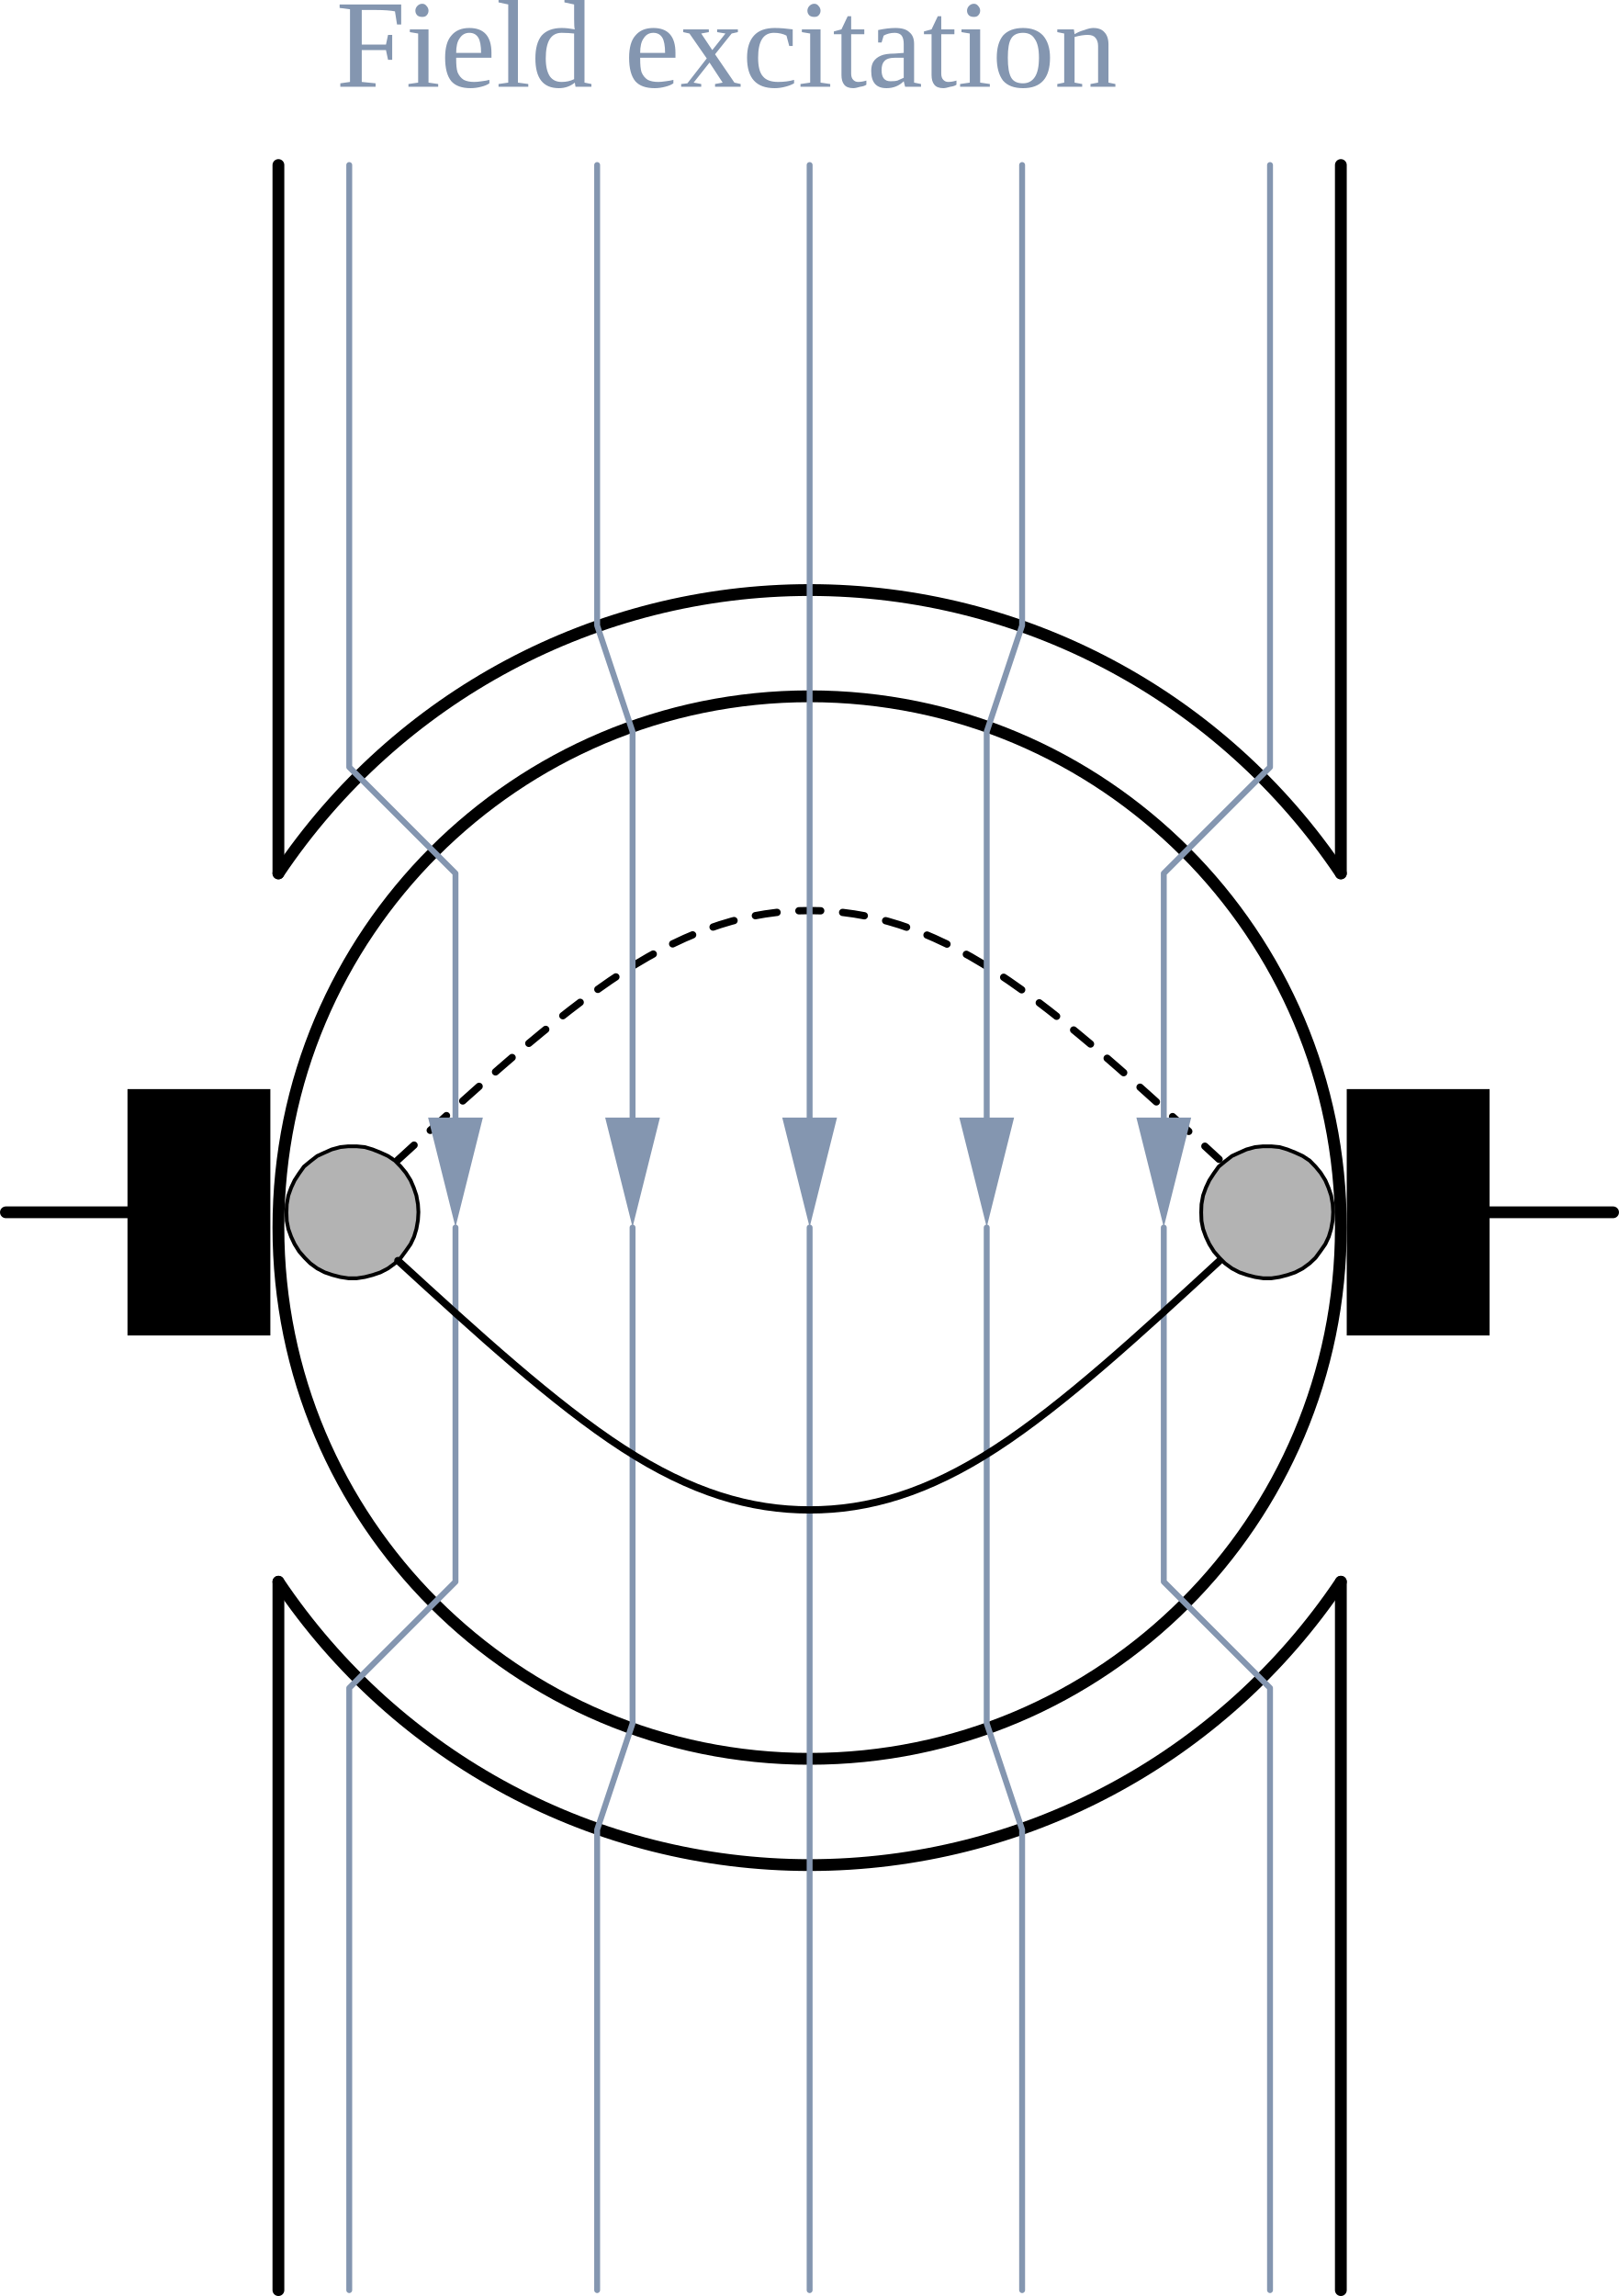
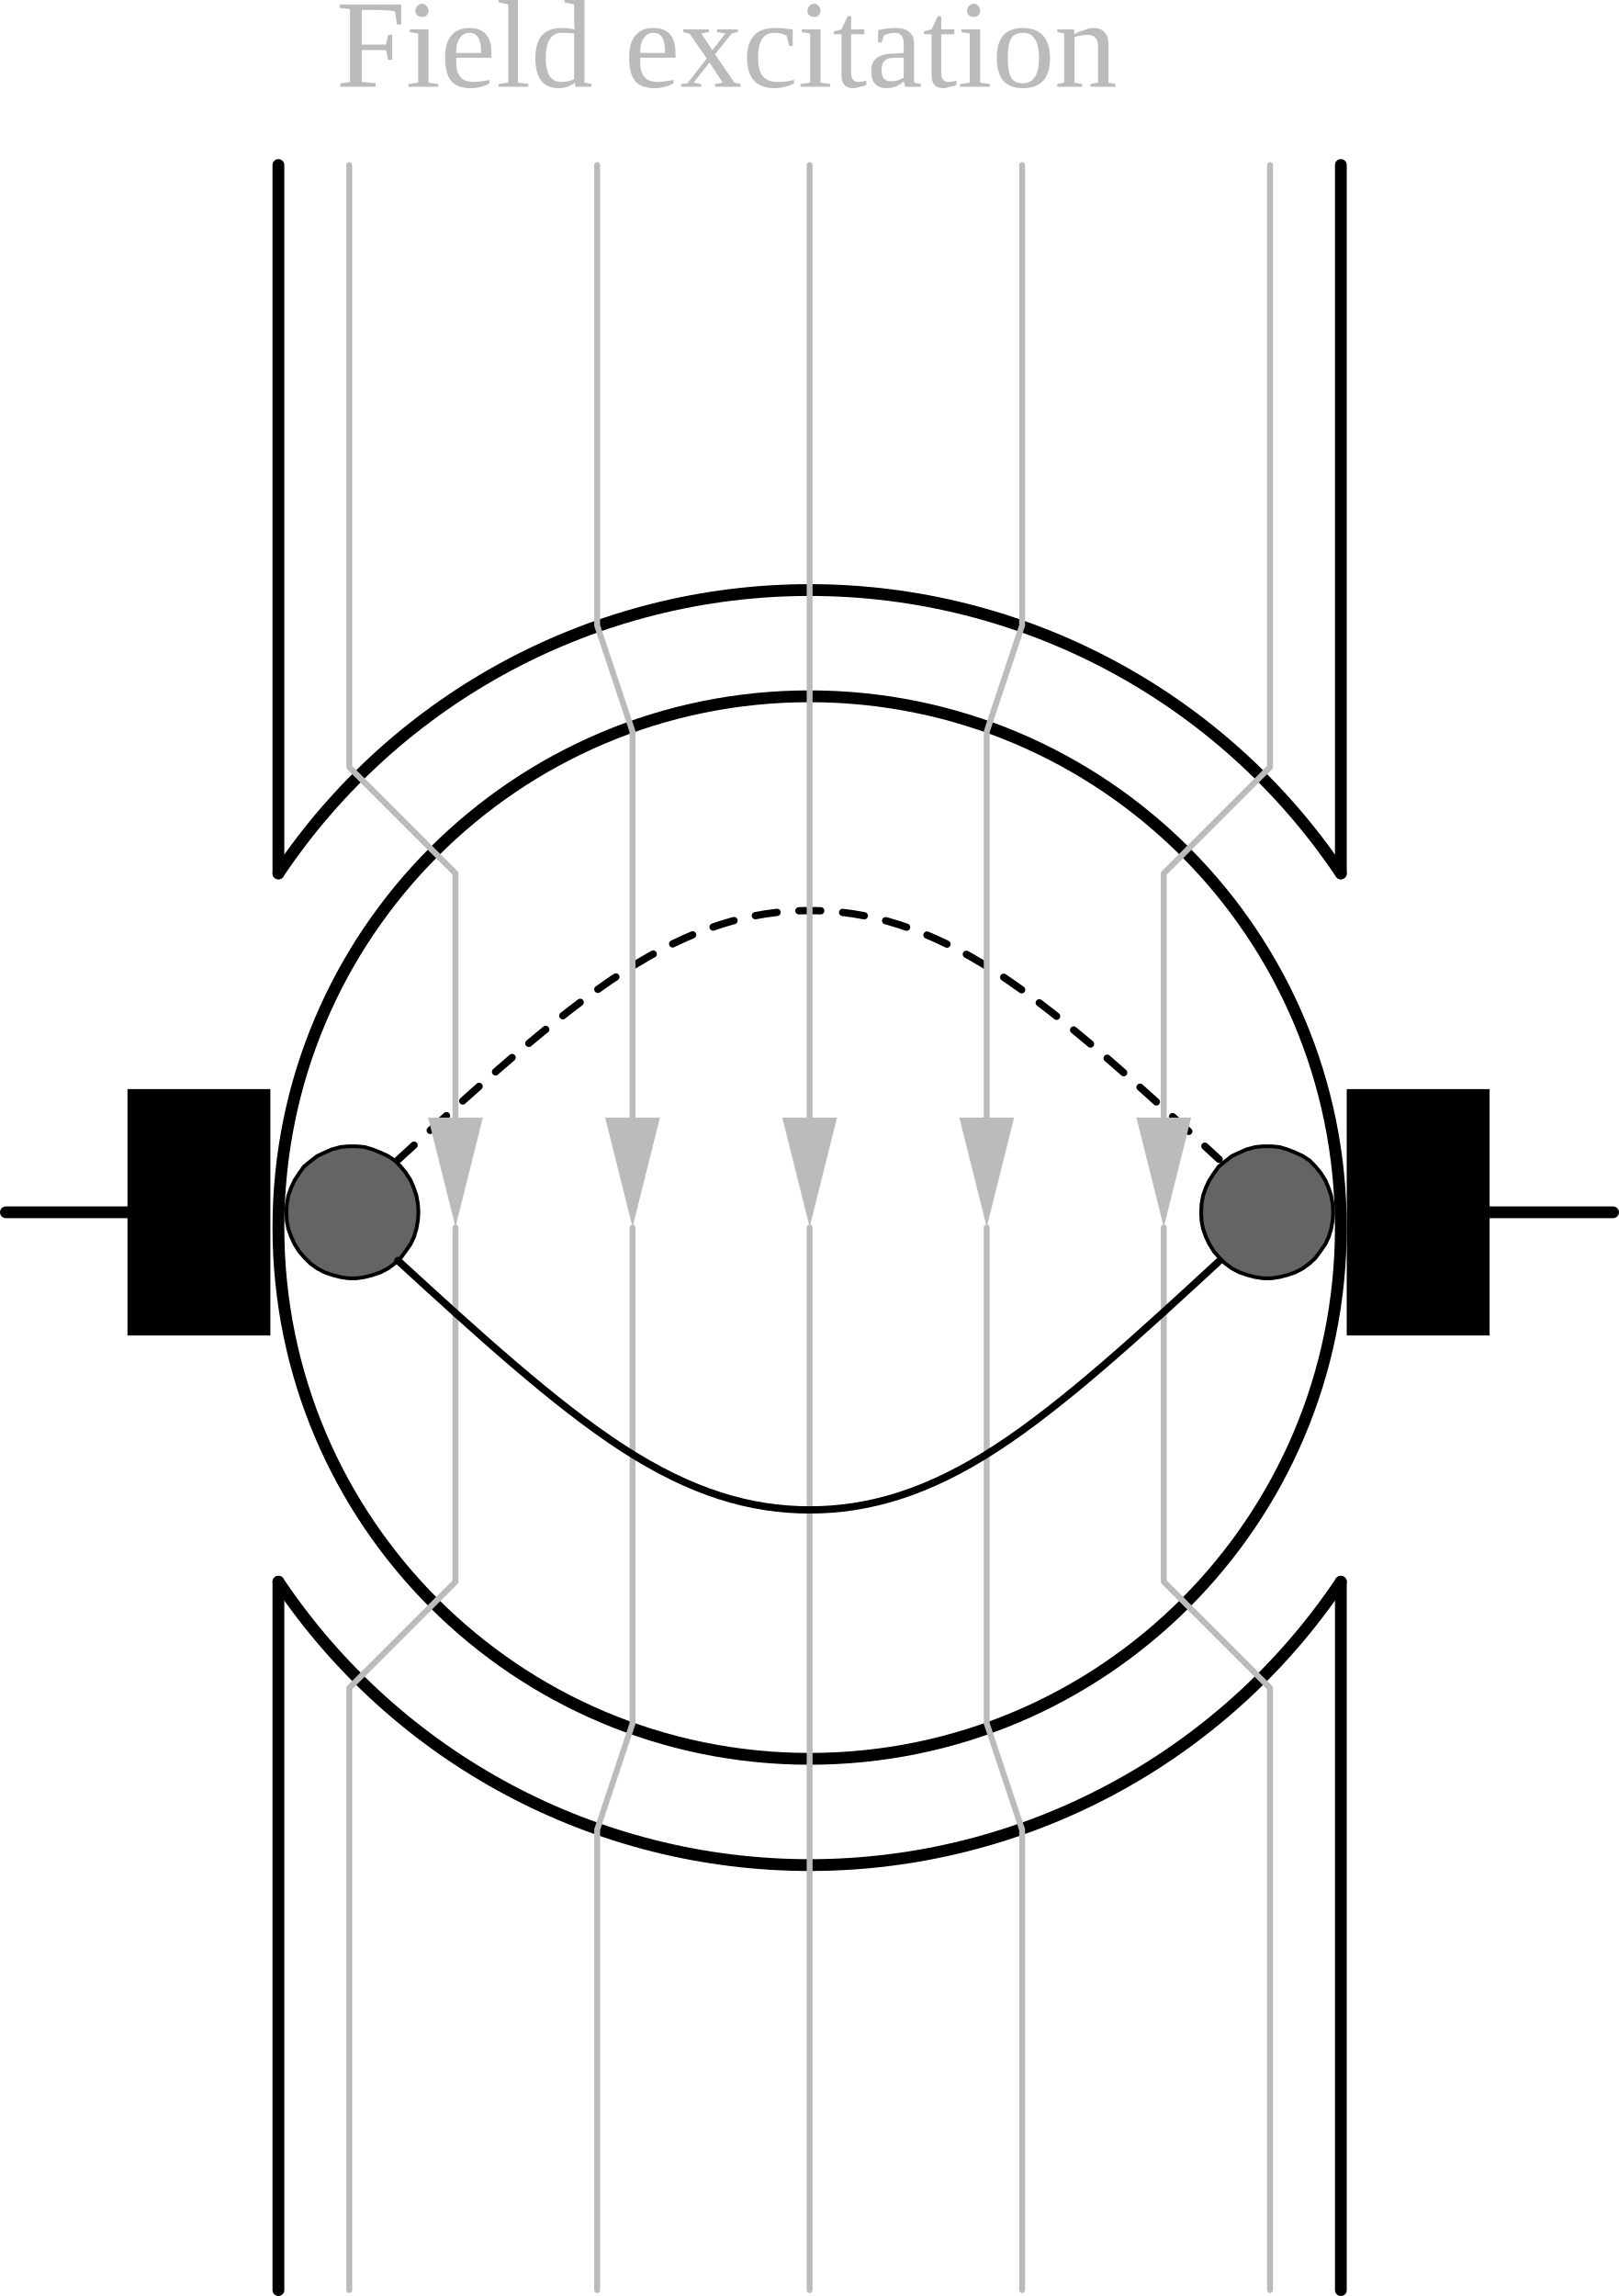
<svg xmlns="http://www.w3.org/2000/svg" width="36.57mm" height="51.859mm" viewBox="0 0 36.57 51.859" version="1.1" id="svg1">
  <defs id="defs1">
    <clipPath clipPathUnits="userSpaceOnUse" id="clipPath2">
      <path d="M 0,0 H 567 V 216 H 0 Z" transform="scale(10)" id="path2" />
    </clipPath>
    <clipPath clipPathUnits="userSpaceOnUse" id="clipPath3">
      <path d="M 0,0 H 5670 V 2160 H 0 Z m 4231.16,1033.32 5.05,-6.3 -76.22,-81.883 2.52,26.453 -26.46,3.152 z" clip-rule="evenodd" id="path3" />
    </clipPath>
    <clipPath clipPathUnits="userSpaceOnUse" id="clipPath4">
      <path d="M 0,0 H 567 V 216 H 0 Z" transform="scale(10)" id="path4" />
    </clipPath>
    <clipPath clipPathUnits="userSpaceOnUse" id="clipPath5">
      <path d="M 0,0 H 567 V 216 H 0 Z" transform="scale(10)" id="path5" />
    </clipPath>
    <clipPath clipPathUnits="userSpaceOnUse" id="clipPath7">
      <path d="M 0,0 H 5670 V 2160 H 0 Z m 1930.14,1306.7 v 8.82 l 90.07,14.48 v -37.79 z" clip-rule="evenodd" id="path7" />
    </clipPath>
    <clipPath clipPathUnits="userSpaceOnUse" id="clipPath8">
      <path d="M 0,0 H 567 V 216 H 0 Z" transform="scale(10)" id="path8" />
    </clipPath>
    <clipPath clipPathUnits="userSpaceOnUse" id="clipPath9">
      <path d="M 0,0 H 5670 V 2160 H 0 Z m 1930.14,1221.66 v 8.82 l 90.07,14.49 v -37.8 z" clip-rule="evenodd" id="path9" />
    </clipPath>
    <clipPath clipPathUnits="userSpaceOnUse" id="clipPath10">
      <path d="M 0,0 H 567 V 216 H 0 Z" transform="scale(10)" id="path10" />
    </clipPath>
    <clipPath clipPathUnits="userSpaceOnUse" id="clipPath11">
      <path d="M 0,0 H 567 V 216 H 0 Z" transform="scale(10)" id="path11" />
    </clipPath>
    <clipPath clipPathUnits="userSpaceOnUse" id="clipPath12">
      <path d="M 0,0 H 567 V 216 H 0 Z" transform="scale(10)" id="path12" />
    </clipPath>
    <clipPath clipPathUnits="userSpaceOnUse" id="clipPath13">
      <path d="M 0,0 H 5670 V 2160 H 0 Z m 1930.14,796.48 v 8.817 l 90.07,14.488 v -37.793 z" clip-rule="evenodd" id="path13" />
    </clipPath>
    <clipPath clipPathUnits="userSpaceOnUse" id="clipPath14">
      <path d="M 0,0 H 567 V 216 H 0 Z" transform="scale(10)" id="path14" />
    </clipPath>
    <clipPath clipPathUnits="userSpaceOnUse" id="clipPath15">
      <path d="M 0,0 H 5670 V 2160 H 0 Z m 1930.14,881.516 v 8.816 l 90.07,14.488 v -37.793 z" clip-rule="evenodd" id="path15" />
    </clipPath>
    <clipPath clipPathUnits="userSpaceOnUse" id="clipPath16">
      <path d="M 0,0 H 567 V 216 H 0 Z" transform="scale(10)" id="path16" />
    </clipPath>
    <clipPath clipPathUnits="userSpaceOnUse" id="clipPath17">
      <path d="M 0,0 H 567 V 216 H 0 Z" transform="scale(10)" id="path17" />
    </clipPath>
    <clipPath clipPathUnits="userSpaceOnUse" id="clipPath18">
      <path d="M 0,0 H 567 V 216 H 0 Z" transform="scale(10)" id="path18" />
    </clipPath>
    <clipPath clipPathUnits="userSpaceOnUse" id="clipPath19">
      <path d="M 0,0 H 567 V 216 H 0 Z" transform="scale(10)" id="path19" />
    </clipPath>
    <clipPath clipPathUnits="userSpaceOnUse" id="clipPath20">
      <path d="M 0,0 H 567 V 216 H 0 Z" transform="scale(10)" id="path20" />
    </clipPath>
    <clipPath clipPathUnits="userSpaceOnUse" id="clipPath21">
      <path d="M 0,0 H 567 V 216 H 0 Z" transform="scale(10)" id="path21" />
    </clipPath>
    <clipPath clipPathUnits="userSpaceOnUse" id="clipPath22">
      <path d="M 0,0 H 567 V 216 H 0 Z" transform="scale(10)" id="path22" />
    </clipPath>
    <clipPath clipPathUnits="userSpaceOnUse" id="clipPath23">
      <path d="M 0,0 H 567 V 216 H 0 Z" transform="scale(10)" id="path23" />
    </clipPath>
    <clipPath clipPathUnits="userSpaceOnUse" id="clipPath24">
      <path d="M 0,0 H 567 V 216 H 0 Z" transform="scale(10)" id="path24" />
    </clipPath>
    <clipPath clipPathUnits="userSpaceOnUse" id="clipPath25">
      <path d="M 0,0 H 567 V 216 H 0 Z" transform="scale(10)" id="path25" />
    </clipPath>
    <clipPath clipPathUnits="userSpaceOnUse" id="clipPath26">
      <path d="M 0,0 H 567 V 216 H 0 Z" transform="scale(10)" id="path26" />
    </clipPath>
    <clipPath clipPathUnits="userSpaceOnUse" id="clipPath27">
      <path d="M 0,0 H 567 V 216 H 0 Z" transform="scale(10)" id="path27" />
    </clipPath>
    <clipPath clipPathUnits="userSpaceOnUse" id="clipPath28">
      <path d="M 0,0 H 567 V 216 H 0 Z" transform="scale(10)" id="path28" />
    </clipPath>
    <clipPath clipPathUnits="userSpaceOnUse" id="clipPath29">
      <path d="M 0,0 H 567 V 216 H 0 Z" transform="scale(10)" id="path29" />
    </clipPath>
    <clipPath clipPathUnits="userSpaceOnUse" id="clipPath30">
      <path d="M 0,0 H 567 V 216 H 0 Z" transform="scale(10)" id="path30" />
    </clipPath>
    <clipPath clipPathUnits="userSpaceOnUse" id="clipPath31">
      <path d="M 0,0 H 567 V 216 H 0 Z" transform="scale(10)" id="path31" />
    </clipPath>
    <clipPath clipPathUnits="userSpaceOnUse" id="clipPath32">
      <path d="M 0,0 H 567 V 216 H 0 Z" transform="scale(10)" id="path32" />
    </clipPath>
    <clipPath clipPathUnits="userSpaceOnUse" id="clipPath33">
      <path d="M 0,0 H 567 V 216 H 0 Z" transform="scale(10)" id="path33" />
    </clipPath>
    <clipPath clipPathUnits="userSpaceOnUse" id="clipPath34">
      <path d="M 0,0 H 567 V 216 H 0 Z" transform="scale(10)" id="path34" />
    </clipPath>
    <clipPath clipPathUnits="userSpaceOnUse" id="clipPath35">
      <path d="M 0,0 H 567 V 216 H 0 Z" transform="scale(10)" id="path35" />
    </clipPath>
    <clipPath clipPathUnits="userSpaceOnUse" id="clipPath36">
      <path d="M 0,0 H 567 V 216 H 0 Z" transform="scale(10)" id="path36" />
    </clipPath>
    <clipPath clipPathUnits="userSpaceOnUse" id="clipPath37">
      <path d="M 0,0 H 567 V 216 H 0 Z" transform="scale(10)" id="path37" />
    </clipPath>
    <clipPath clipPathUnits="userSpaceOnUse" id="clipPath38">
      <path d="M 0,0 H 567 V 216 H 0 Z" transform="scale(10)" id="path38" />
    </clipPath>
    <clipPath clipPathUnits="userSpaceOnUse" id="clipPath39">
      <path d="M 0,0 H 567 V 216 H 0 Z" transform="scale(10)" id="path39" />
    </clipPath>
    <clipPath clipPathUnits="userSpaceOnUse" id="clipPath40">
      <path d="M 0,0 H 567 V 216 H 0 Z" transform="scale(10)" id="path40" />
    </clipPath>
    <clipPath clipPathUnits="userSpaceOnUse" id="clipPath41">
      <path d="M 0,0 H 567 V 216 H 0 Z" transform="scale(10)" id="path41" />
    </clipPath>
    <clipPath clipPathUnits="userSpaceOnUse" id="clipPath42">
      <path d="M 0,0 H 567 V 216 H 0 Z" transform="scale(10)" id="path42" />
    </clipPath>
    <clipPath clipPathUnits="userSpaceOnUse" id="clipPath43">
      <path d="M 0,0 H 567 V 216 H 0 Z" transform="scale(10)" id="path43" />
    </clipPath>
    <clipPath clipPathUnits="userSpaceOnUse" id="clipPath44">
      <path d="M 0,0 H 567 V 216 H 0 Z" transform="scale(10)" id="path44" />
    </clipPath>
    <clipPath clipPathUnits="userSpaceOnUse" id="clipPath45">
      <path d="M 0,0 H 567 V 216 H 0 Z" transform="scale(10)" id="path45" />
    </clipPath>
    <clipPath clipPathUnits="userSpaceOnUse" id="clipPath46">
      <path d="M 0,0 H 567 V 216 H 0 Z" transform="scale(10)" id="path46" />
    </clipPath>
    <clipPath clipPathUnits="userSpaceOnUse" id="clipPath47">
      <path d="M 0,0 H 567 V 216 H 0 Z" transform="scale(10)" id="path47" />
    </clipPath>
    <clipPath clipPathUnits="userSpaceOnUse" id="clipPath48">
      <path d="M 0,0 H 567 V 216 H 0 Z" transform="scale(10)" id="path48" />
    </clipPath>
    <clipPath clipPathUnits="userSpaceOnUse" id="clipPath49">
      <path d="M 0,0 H 567 V 216 H 0 Z" transform="scale(10)" id="path49" />
    </clipPath>
    <clipPath clipPathUnits="userSpaceOnUse" id="clipPath50">
      <path d="M 0,0 H 567 V 216 H 0 Z" transform="scale(10)" id="path50" />
    </clipPath>
    <clipPath clipPathUnits="userSpaceOnUse" id="clipPath51">
      <path d="M 0,0 H 567 V 216 H 0 Z" transform="scale(10)" id="path51" />
    </clipPath>
    <clipPath clipPathUnits="userSpaceOnUse" id="clipPath52">
      <path d="M 0,0 H 567 V 216 H 0 Z" transform="scale(10)" id="path52" />
    </clipPath>
    <clipPath clipPathUnits="userSpaceOnUse" id="clipPath53">
      <path d="M 0,0 H 567 V 216 H 0 Z" transform="scale(10)" id="path53" />
    </clipPath>
    <clipPath clipPathUnits="userSpaceOnUse" id="clipPath54">
      <path d="M 0,0 H 567 V 216 H 0 Z" transform="scale(10)" id="path54" />
    </clipPath>
    <clipPath clipPathUnits="userSpaceOnUse" id="clipPath55">
      <path d="M 0,0 H 567 V 216 H 0 Z" transform="scale(10)" id="path55" />
    </clipPath>
    <clipPath clipPathUnits="userSpaceOnUse" id="clipPath56">
      <path d="M 0,0 H 567 V 216 H 0 Z" transform="scale(10)" id="path56" />
    </clipPath>
    <clipPath clipPathUnits="userSpaceOnUse" id="clipPath57">
      <path d="M 0,0 H 567 V 216 H 0 Z" transform="scale(10)" id="path57" />
    </clipPath>
    <clipPath clipPathUnits="userSpaceOnUse" id="clipPath58">
      <path d="M 0,0 H 567 V 216 H 0 Z" transform="scale(10)" id="path58" />
    </clipPath>
    <clipPath clipPathUnits="userSpaceOnUse" id="clipPath59">
      <path d="M 0,0 H 567 V 216 H 0 Z" transform="scale(10)" id="path59" />
    </clipPath>
    <clipPath clipPathUnits="userSpaceOnUse" id="clipPath60">
      <path d="M 0,0 H 5670 V 2160 H 0 Z m 2950.58,2024.15 h 8.82 l 14.49,-90.07 h -37.8 z" clip-rule="evenodd" id="path60" />
    </clipPath>
    <clipPath clipPathUnits="userSpaceOnUse" id="clipPath61">
      <path d="M 0,0 H 567 V 216 H 0 Z" transform="scale(10)" id="path61" />
    </clipPath>
    <clipPath clipPathUnits="userSpaceOnUse" id="clipPath62">
      <path d="M 0,0 H 5670 V 2160 H 0 Z m 5652.22,1032.06 v -8.82 l -90.08,-14.49 v 37.8 z" clip-rule="evenodd" id="path62" />
    </clipPath>
    <clipPath clipPathUnits="userSpaceOnUse" id="clipPath63">
      <path d="M 0,0 H 567 V 216 H 0 Z" transform="scale(10)" id="path63" />
    </clipPath>
    <clipPath clipPathUnits="userSpaceOnUse" id="clipPath64">
      <path d="M 0,0 H 567 V 216 H 0 Z" transform="scale(10)" id="path64" />
    </clipPath>
    <clipPath clipPathUnits="userSpaceOnUse" id="clipPath65">
      <path d="M 0,0 H 567 V 216 H 0 Z" transform="scale(10)" id="path65" />
    </clipPath>
    <clipPath clipPathUnits="userSpaceOnUse" id="clipPath66">
      <path d="M 0,0 H 567 V 216 H 0 Z" transform="scale(10)" id="path66" />
    </clipPath>
    <clipPath clipPathUnits="userSpaceOnUse" id="clipPath67">
      <path d="M 0,0 H 567 V 216 H 0 Z" transform="scale(10)" id="path67" />
    </clipPath>
    <clipPath clipPathUnits="userSpaceOnUse" id="clipPath68">
      <path d="M 0,0 H 567 V 216 H 0 Z" transform="scale(10)" id="path68" />
    </clipPath>
    <clipPath clipPathUnits="userSpaceOnUse" id="clipPath69">
      <path d="M 0,0 H 5670 V 2160 H 0 Z m 2837.2,947.023 h 8.82 l 14.48,-90.074 h -37.79 z" clip-rule="evenodd" id="path69" />
    </clipPath>
    <clipPath clipPathUnits="userSpaceOnUse" id="clipPath70">
      <path d="M 0,0 H 567 V 216 H 0 Z" transform="scale(10)" id="path70" />
    </clipPath>
    <clipPath clipPathUnits="userSpaceOnUse" id="clipPath71">
      <path d="M 0,0 H 5670 V 2160 H 0 Z m 2846.02,1023.24 h -8.82 l -14.49,90.08 h 37.79 z" clip-rule="evenodd" id="path71" />
    </clipPath>
    <clipPath clipPathUnits="userSpaceOnUse" id="clipPath72">
      <path d="M 0,0 H 567 V 216 H 0 Z" transform="scale(10)" id="path72" />
    </clipPath>
    <clipPath clipPathUnits="userSpaceOnUse" id="clipPath73">
      <path d="M 0,0 H 5670 V 2160 H 0 Z m 4339.51,201.223 v 8.82 l 90.08,14.488 v -37.797 z" clip-rule="evenodd" id="path73" />
    </clipPath>
    <clipPath clipPathUnits="userSpaceOnUse" id="clipPath74">
      <path d="M 0,0 H 567 V 216 H 0 Z" transform="scale(10)" id="path74" />
    </clipPath>
    <clipPath clipPathUnits="userSpaceOnUse" id="clipPath75">
      <path d="M 0,0 H 5670 V 2160 H 0 Z m 2950.58,201.223 v 8.82 l 90.08,14.488 v -37.797 z m 1284.37,8.82 v -8.82 l -90.08,-14.489 v 37.797 z" clip-rule="evenodd" id="path75" />
    </clipPath>
    <clipPath clipPathUnits="userSpaceOnUse" id="clipPath76">
      <path d="M 0,0 H 567 V 216 H 0 Z" transform="scale(10)" id="path76" />
    </clipPath>
    <clipPath clipPathUnits="userSpaceOnUse" id="clipPath77">
      <path d="M 0,0 H 567 V 216 H 0 Z" transform="scale(10)" id="path77" />
    </clipPath>
    <clipPath clipPathUnits="userSpaceOnUse" id="clipPath78">
      <path d="M 0,0 H 567 V 216 H 0 Z" transform="scale(10)" id="path78" />
    </clipPath>
    <clipPath clipPathUnits="userSpaceOnUse" id="clipPath79">
      <path d="M 0,0 H 567 V 216 H 0 Z" transform="scale(10)" id="path79" />
    </clipPath>
    <clipPath clipPathUnits="userSpaceOnUse" id="clipPath80">
      <path d="M 0,0 H 567 V 216 H 0 Z" transform="scale(10)" id="path80" />
    </clipPath>
    <clipPath clipPathUnits="userSpaceOnUse" id="clipPath81">
      <path d="M 0,0 H 5670 V 2160 H 0 Z m 238.23,1051.59 h -8.82 l -14.488,90.07 h 37.797 z" clip-rule="evenodd" id="path81" />
    </clipPath>
    <clipPath clipPathUnits="userSpaceOnUse" id="clipPath82">
      <path d="M 0,0 H 567 V 216 H 0 Z" transform="scale(10)" id="path82" />
    </clipPath>
    <clipPath clipPathUnits="userSpaceOnUse" id="clipPath83">
      <path d="M 0,0 H 5670 V 2160 H 0 Z m 379.957,1051.59 h -8.82 l -14.485,90.07 h 37.793 z" clip-rule="evenodd" id="path83" />
    </clipPath>
    <clipPath clipPathUnits="userSpaceOnUse" id="clipPath84">
      <path d="M 0,0 H 567 V 216 H 0 Z" transform="scale(10)" id="path84" />
    </clipPath>
    <clipPath clipPathUnits="userSpaceOnUse" id="clipPath85">
      <path d="M 0,0 H 5670 V 2160 H 0 Z m 521.684,1051.59 h -8.817 l -14.488,90.07 h 37.793 z" clip-rule="evenodd" id="path85" />
    </clipPath>
    <clipPath clipPathUnits="userSpaceOnUse" id="clipPath86">
      <path d="M 0,0 H 567 V 216 H 0 Z" transform="scale(10)" id="path86" />
    </clipPath>
    <clipPath clipPathUnits="userSpaceOnUse" id="clipPath87">
      <path d="M 0,0 H 5670 V 2160 H 0 Z m 663.41,1051.59 h -8.816 l -14.489,90.07 h 37.793 z" clip-rule="evenodd" id="path87" />
    </clipPath>
    <clipPath clipPathUnits="userSpaceOnUse" id="clipPath88">
      <path d="M 0,0 H 567 V 216 H 0 Z" transform="scale(10)" id="path88" />
    </clipPath>
    <clipPath clipPathUnits="userSpaceOnUse" id="clipPath89">
      <path d="M 0,0 H 5670 V 2160 H 0 Z m 805.141,1051.59 h -8.821 l -14.488,90.07 h 37.797 z" clip-rule="evenodd" id="path89" />
    </clipPath>
    <clipPath clipPathUnits="userSpaceOnUse" id="clipPath90">
      <path d="M 0,0 H 567 V 216 H 0 Z" transform="scale(10)" id="path90" />
    </clipPath>
    <clipPath clipPathUnits="userSpaceOnUse" id="clipPath91">
      <path d="M 0,0 H 567 V 216 H 0 Z" transform="scale(10)" id="path91" />
    </clipPath>
    <clipPath clipPathUnits="userSpaceOnUse" id="clipPath92">
      <path d="M 0,0 H 567 V 216 H 0 Z" transform="scale(10)" id="path92" />
    </clipPath>
    <clipPath clipPathUnits="userSpaceOnUse" id="clipPath93">
      <path d="M 0,0 H 567 V 216 H 0 Z" transform="scale(10)" id="path93" />
    </clipPath>
    <clipPath clipPathUnits="userSpaceOnUse" id="clipPath94">
      <path d="M 0,0 H 567 V 216 H 0 Z" transform="scale(10)" id="path94" />
    </clipPath>
    <clipPath clipPathUnits="userSpaceOnUse" id="clipPath95">
      <path d="M 0,0 H 5670 V 2160 H 0 Z m 1930.14,1136.63 v 8.81 l 90.07,14.49 v -37.79 z" clip-rule="evenodd" id="path95" />
    </clipPath>
    <clipPath clipPathUnits="userSpaceOnUse" id="clipPath96">
      <path d="M 0,0 H 567 V 216 H 0 Z" transform="scale(10)" id="path96" />
    </clipPath>
    <clipPath clipPathUnits="userSpaceOnUse" id="clipPath97">
      <path d="M 0,0 H 5670 V 2160 H 0 Z m 1930.14,970.332 v 8.816 l 90.07,14.489 v -37.793 z" clip-rule="evenodd" id="path97" />
    </clipPath>
    <clipPath clipPathUnits="userSpaceOnUse" id="clipPath98">
      <path d="M 0,0 H 567 V 216 H 0 Z" transform="scale(10)" id="path98" />
    </clipPath>
    <clipPath clipPathUnits="userSpaceOnUse" id="clipPath99">
      <path d="M 0,0 H 567 V 216 H 0 Z" transform="scale(10)" id="path99" />
    </clipPath>
    <clipPath clipPathUnits="userSpaceOnUse" id="clipPath100">
      <path d="M 0,0 H 567 V 216 H 0 Z" transform="scale(10)" id="path100" />
    </clipPath>
    <clipPath clipPathUnits="userSpaceOnUse" id="clipPath101">
      <path d="M 0,0 H 567 V 216 H 0 Z" transform="scale(10)" id="path101" />
    </clipPath>
    <clipPath clipPathUnits="userSpaceOnUse" id="clipPath102">
      <path d="M 0,0 H 5670 V 2160 H 0 Z m 1930.14,1051.59 v 8.82 l 90.07,14.48 v -37.79 z" clip-rule="evenodd" id="path102" />
    </clipPath>
    <clipPath clipPathUnits="userSpaceOnUse" id="clipPath103">
      <path d="M 0,0 H 567 V 216 H 0 Z" transform="scale(10)" id="path103" />
    </clipPath>
    <clipPath clipPathUnits="userSpaceOnUse" id="clipPath104">
      <path d="M 0,0 H 567 V 216 H 0 Z" transform="scale(10)" id="path104" />
    </clipPath>
    <clipPath clipPathUnits="userSpaceOnUse" id="clipPath105">
      <path d="M 0,0 H 567 V 216 H 0 Z" transform="scale(10)" id="path105" />
    </clipPath>
    <clipPath clipPathUnits="userSpaceOnUse" id="clipPath106">
      <path d="M 0,0 H 567 V 216 H 0 Z" transform="scale(10)" id="path106" />
    </clipPath>
    <clipPath clipPathUnits="userSpaceOnUse" id="clipPath107">
      <path d="M 0,0 H 567 V 216 H 0 Z" transform="scale(10)" id="path107" />
    </clipPath>
    <clipPath clipPathUnits="userSpaceOnUse" id="clipPath108">
      <path d="M 0,0 H 567 V 216 H 0 Z" transform="scale(10)" id="path108" />
    </clipPath>
    <clipPath clipPathUnits="userSpaceOnUse" id="clipPath109">
      <path d="M 0,0 H 567 V 216 H 0 Z" transform="scale(10)" id="path109" />
    </clipPath>
    <clipPath clipPathUnits="userSpaceOnUse" id="clipPath110">
      <path d="M 0,0 H 567 V 216 H 0 Z" transform="scale(10)" id="path110" />
    </clipPath>
    <clipPath clipPathUnits="userSpaceOnUse" id="clipPath111">
      <path d="M 0,0 H 567 V 216 H 0 Z" transform="scale(10)" id="path111" />
    </clipPath>
    <clipPath clipPathUnits="userSpaceOnUse" id="clipPath1">
      <g id="g2" style="stroke-width:1">
        <path d="M 23.151,126.858 H 183.171 V 65.898 H 23.151 Z" id="path1" style="stroke-width:1" />
      </g>
    </clipPath>
    <clipPath clipPathUnits="userSpaceOnUse" id="clipPath112">
      <g id="g229" style="stroke-width:1">
        <path d="M 23.151,126.858 H 183.171 V 65.898 H 23.151 Z" id="path229" style="stroke-width:1" />
      </g>
    </clipPath>
    <clipPath clipPathUnits="userSpaceOnUse" id="clipPath230">
      <g id="g231" style="stroke-width:1">
        <path d="M 23.151,126.858 H 183.171 V 65.898 H 23.151 Z" id="path230" style="stroke-width:1" />
      </g>
    </clipPath>
    <clipPath clipPathUnits="userSpaceOnUse" id="clipPath231">
      <g id="g232" style="stroke-width:1">
        <path d="M 23.151,126.858 H 183.171 V 65.898 H 23.151 Z" id="path231" style="stroke-width:1" />
      </g>
    </clipPath>
    <clipPath clipPathUnits="userSpaceOnUse" id="clipPath232">
      <g id="g233" style="stroke-width:1">
        <path d="M 23.151,126.858 H 183.171 V 65.898 H 23.151 Z" id="path232" style="stroke-width:1" />
      </g>
    </clipPath>
    <clipPath clipPathUnits="userSpaceOnUse" id="clipPath233">
      <g id="g234" style="stroke-width:1">
        <path d="M 23.151,126.858 H 183.171 V 65.898 H 23.151 Z" id="path233" style="stroke-width:1" />
      </g>
    </clipPath>
    <clipPath clipPathUnits="userSpaceOnUse" id="clipPath234">
      <g id="g235" style="stroke-width:1">
        <path d="M 23.151,126.858 H 183.171 V 65.898 H 23.151 Z" id="path234" style="stroke-width:1" />
      </g>
    </clipPath>
  </defs>
  <g id="layer1" transform="translate(-19.46113,-69.32901)">
    <path style="fill:none;fill-opacity:1;fill-rule:evenodd;stroke:#000000;stroke-width:0.165;stroke-linecap:round;stroke-miterlimit:3.9;stroke-dasharray:0.495, 0.495;stroke-dashoffset:0;stroke-opacity:1" d="m 28.449,97.801 c 1.767,1.618 3.534,3.236 5.084,4.24 1.55,1.004 2.883,1.392 4.217,1.392 1.333,0 2.667,-0.389 4.208,-1.39 1.541,-1.001 3.291,-2.615 5.041,-4.228" id="path117-0" transform="matrix(1,0,0,-1,-2.4761296e-7,193.3289)" />
    <path d="m 92.098,1339.46 c 95.074,141.72 254.519,226.75 425.175,226.75 170.661,0 330.106,-85.03 425.18,-226.75" style="fill:none;stroke:#000000;stroke-width:9.448;stroke-linecap:round;stroke-linejoin:bevel;stroke-miterlimit:10;stroke-dasharray:none;stroke-opacity:1" transform="matrix(0.02822222,0,0,-0.02822222,23.1509,126.8582)" clip-path="url(#clipPath19)" id="path134" />
    <path d="M 92.098,772.539 C 187.172,630.816 346.617,545.777 517.273,545.777 c 170.661,0 330.106,85.039 425.18,226.762" style="fill:none;stroke:#000000;stroke-width:9.448;stroke-linecap:round;stroke-linejoin:bevel;stroke-miterlimit:10;stroke-dasharray:none;stroke-opacity:1" transform="matrix(0.02822222,0,0,-0.02822222,23.1509,126.8582)" clip-path="url(#clipPath20)" id="path135" />
    <path d="m 942.457,1056 c 0,-234.824 -190.363,-425.184 -425.184,-425.184 -234.82,0 -425.179,190.36 -425.179,425.184 0,234.82 190.359,425.18 425.179,425.18 234.821,0 425.184,-190.36 425.184,-425.18 z" style="fill:none;stroke:#000000;stroke-width:9.448;stroke-linecap:round;stroke-linejoin:bevel;stroke-miterlimit:10;stroke-dasharray:none;stroke-opacity:1" transform="matrix(0.02822222,0,0,-0.02822222,23.1509,126.8582)" clip-path="url(#clipPath23)" id="path138" />
    <path d="M 92.094,772.543 V 205.633" style="fill:none;stroke:#000000;stroke-width:9.448;stroke-linecap:round;stroke-linejoin:round;stroke-miterlimit:10;stroke-dasharray:none;stroke-opacity:1" transform="matrix(0.02822222,0,0,-0.02822222,23.1509,126.8582)" clip-path="url(#clipPath37)" id="path152" />
    <path d="M 942.457,772.543 V 205.633" style="fill:none;stroke:#000000;stroke-width:9.448;stroke-linecap:round;stroke-linejoin:round;stroke-miterlimit:10;stroke-dasharray:none;stroke-opacity:1" transform="matrix(0.02822222,0,0,-0.02822222,23.1509,126.8582)" clip-path="url(#clipPath38)" id="path153" />
    <path d="M 92.094,1906.36 V 1339.45" style="fill:none;stroke:#000000;stroke-width:9.448;stroke-linecap:round;stroke-linejoin:round;stroke-miterlimit:10;stroke-dasharray:none;stroke-opacity:1" transform="matrix(0.02822222,0,0,-0.02822222,23.1509,126.8582)" clip-path="url(#clipPath39)" id="path154" />
    <path d="M 942.457,1906.36 V 1339.45" style="fill:none;stroke:#000000;stroke-width:9.448;stroke-linecap:round;stroke-linejoin:round;stroke-miterlimit:10;stroke-dasharray:none;stroke-opacity:1" transform="matrix(0.02822222,0,0,-0.02822222,23.1509,126.8582)" clip-path="url(#clipPath40)" id="path155" />
-     <path d="m 148.785,205.633 v 481.875 l 85.035,85.035 V 1056" style="fill:none;stroke:#8496b0;stroke-width:4.724;stroke-linecap:round;stroke-linejoin:round;stroke-miterlimit:10;stroke-dasharray:none;stroke-opacity:1" transform="matrix(0.02822222,0,0,-0.02822222,23.1509,126.8582)" clip-path="url(#clipPath80)" id="path195" />
-     <path d="m 148.785,1906.36 v -481.87 l 85.035,-85.04 V 1056" style="fill:none;stroke:#8496b0;stroke-width:4.724;stroke-linecap:round;stroke-linejoin:round;stroke-miterlimit:10;stroke-dasharray:none;stroke-opacity:1" transform="matrix(0.02822222,0,0,-0.02822222,23.1509,126.8582)" clip-path="url(#clipPath81)" id="path196" />
-     <path d="m 214.922,1141.66 18.898,-75.59 18.899,75.59 z" style="fill:#8496b0;fill-opacity:1;fill-rule:evenodd;stroke:#8496b0;stroke-width:4.724;stroke-linecap:butt;stroke-linejoin:miter;stroke-miterlimit:10;stroke-dasharray:none;stroke-opacity:1" transform="matrix(0.02822222,0,0,-0.02822222,23.1509,126.8582)" clip-path="url(#clipPath82)" id="path197" />
-     <path d="m 347.203,1906.36 v -368.49 l 28.344,-85.03 V 1056" style="fill:none;stroke:#8496b0;stroke-width:4.724;stroke-linecap:round;stroke-linejoin:round;stroke-miterlimit:10;stroke-dasharray:none;stroke-opacity:1" transform="matrix(0.02822222,0,0,-0.02822222,23.1509,126.8582)" clip-path="url(#clipPath83)" id="path198" />
-     <path d="m 356.652,1141.66 18.895,-75.59 18.898,75.59 z" style="fill:#8496b0;fill-opacity:1;fill-rule:evenodd;stroke:#8496b0;stroke-width:4.724;stroke-linecap:butt;stroke-linejoin:miter;stroke-miterlimit:10;stroke-dasharray:none;stroke-opacity:1" transform="matrix(0.02822222,0,0,-0.02822222,23.1509,126.8582)" clip-path="url(#clipPath84)" id="path199" />
-     <path d="M 517.273,1906.36 V 1056" style="fill:none;stroke:#8496b0;stroke-width:4.724;stroke-linecap:round;stroke-linejoin:round;stroke-miterlimit:10;stroke-dasharray:none;stroke-opacity:1" transform="matrix(0.02822222,0,0,-0.02822222,23.1509,126.8582)" clip-path="url(#clipPath85)" id="path200" />
-     <path d="m 498.379,1141.66 18.894,-75.59 18.899,75.59 z" style="fill:#8496b0;fill-opacity:1;fill-rule:evenodd;stroke:#8496b0;stroke-width:4.724;stroke-linecap:butt;stroke-linejoin:miter;stroke-miterlimit:10;stroke-dasharray:none;stroke-opacity:1" transform="matrix(0.02822222,0,0,-0.02822222,23.1509,126.8582)" clip-path="url(#clipPath86)" id="path201" />
-     <path d="m 687.348,1906.36 v -368.49 l -28.344,-85.03 V 1056" style="fill:none;stroke:#8496b0;stroke-width:4.724;stroke-linecap:round;stroke-linejoin:round;stroke-miterlimit:10;stroke-dasharray:none;stroke-opacity:1" transform="matrix(0.02822222,0,0,-0.02822222,23.1509,126.8582)" clip-path="url(#clipPath87)" id="path202" />
-     <path d="m 640.105,1141.66 18.899,-75.59 18.894,75.59 z" style="fill:#8496b0;fill-opacity:1;fill-rule:evenodd;stroke:#8496b0;stroke-width:4.724;stroke-linecap:butt;stroke-linejoin:miter;stroke-miterlimit:10;stroke-dasharray:none;stroke-opacity:1" transform="matrix(0.02822222,0,0,-0.02822222,23.1509,126.8582)" clip-path="url(#clipPath88)" id="path203" />
-     <path d="M 885.766,1906.36 V 1424.49 L 800.73,1339.45 V 1056" style="fill:none;stroke:#8496b0;stroke-width:4.724;stroke-linecap:round;stroke-linejoin:round;stroke-miterlimit:10;stroke-dasharray:none;stroke-opacity:1" transform="matrix(0.02822222,0,0,-0.02822222,23.1509,126.8582)" clip-path="url(#clipPath89)" id="path204" />
-     <path d="m 781.832,1141.66 18.898,-75.59 18.899,75.59 z" style="fill:#8496b0;fill-opacity:1;fill-rule:evenodd;stroke:#8496b0;stroke-width:4.724;stroke-linecap:butt;stroke-linejoin:miter;stroke-miterlimit:10;stroke-dasharray:none;stroke-opacity:1" transform="matrix(0.02822222,0,0,-0.02822222,23.1509,126.8582)" clip-path="url(#clipPath90)" id="path205" />
-     <path d="m 347.203,205.633 v 368.492 l 28.344,85.035 V 1056" style="fill:none;stroke:#8496b0;stroke-width:4.724;stroke-linecap:round;stroke-linejoin:round;stroke-miterlimit:10;stroke-dasharray:none;stroke-opacity:1" transform="matrix(0.02822222,0,0,-0.02822222,23.1509,126.8582)" clip-path="url(#clipPath91)" id="path206" />
-     <path d="M 517.273,205.633 V 1056" style="fill:none;stroke:#8496b0;stroke-width:4.724;stroke-linecap:round;stroke-linejoin:round;stroke-miterlimit:10;stroke-dasharray:none;stroke-opacity:1" transform="matrix(0.02822222,0,0,-0.02822222,23.1509,126.8582)" clip-path="url(#clipPath92)" id="path207" />
-     <path d="M 687.348,205.633 V 574.125 L 659.004,659.16 V 1056" style="fill:none;stroke:#8496b0;stroke-width:4.724;stroke-linecap:round;stroke-linejoin:round;stroke-miterlimit:10;stroke-dasharray:none;stroke-opacity:1" transform="matrix(0.02822222,0,0,-0.02822222,23.1509,126.8582)" clip-path="url(#clipPath93)" id="path208" />
-     <path d="M 885.766,205.633 V 687.508 L 800.73,772.543 V 1056" style="fill:none;stroke:#8496b0;stroke-width:4.724;stroke-linecap:round;stroke-linejoin:round;stroke-miterlimit:10;stroke-dasharray:none;stroke-opacity:1" transform="matrix(0.02822222,0,0,-0.02822222,23.1509,126.8582)" clip-path="url(#clipPath94)" id="path209" />
-     <text xml:space="preserve" style="font-size:2.822px;line-height:1.15;font-family:'Times New Roman';-inkscape-font-specification:'Times New Roman, Normal';text-align:center;text-anchor:middle;fill:#8496b0;fill-opacity:1;fill-rule:evenodd;stroke:#8496b0;stroke-width:0.2;stroke-linecap:square;stroke-miterlimit:3.9;stroke-opacity:1" x="37.639" y="71.289" id="text229">
-       <tspan id="tspan229" style="font-size:2.822px;stroke:none;stroke-width:0.2" x="37.639" y="71.289">Field excitation</tspan>
+     <path d="m 148.785,205.633 v 481.875 l 85.035,85.035 V 1056" style="fill:none;stroke:#bbbbbb;stroke-width:4.724;stroke-linecap:round;stroke-linejoin:round;stroke-miterlimit:10;stroke-dasharray:none;stroke-opacity:1" transform="matrix(0.02822222,0,0,-0.02822222,23.1509,126.8582)" clip-path="url(#clipPath80)" id="path195" />
+     <path d="m 148.785,1906.36 v -481.87 l 85.035,-85.04 V 1056" style="fill:none;stroke:#bbbbbb;stroke-width:4.724;stroke-linecap:round;stroke-linejoin:round;stroke-miterlimit:10;stroke-dasharray:none;stroke-opacity:1" transform="matrix(0.02822222,0,0,-0.02822222,23.1509,126.8582)" clip-path="url(#clipPath81)" id="path196" />
+     <path d="m 214.922,1141.66 18.898,-75.59 18.899,75.59 z" style="fill:#bbbbbb;fill-opacity:1;fill-rule:evenodd;stroke:#bbbbbb;stroke-width:4.724;stroke-linecap:butt;stroke-linejoin:miter;stroke-miterlimit:10;stroke-dasharray:none;stroke-opacity:1" transform="matrix(0.02822222,0,0,-0.02822222,23.1509,126.8582)" clip-path="url(#clipPath82)" id="path197" />
+     <path d="m 347.203,1906.36 v -368.49 l 28.344,-85.03 V 1056" style="fill:none;stroke:#bbbbbb;stroke-width:4.724;stroke-linecap:round;stroke-linejoin:round;stroke-miterlimit:10;stroke-dasharray:none;stroke-opacity:1" transform="matrix(0.02822222,0,0,-0.02822222,23.1509,126.8582)" clip-path="url(#clipPath83)" id="path198" />
+     <path d="m 356.652,1141.66 18.895,-75.59 18.898,75.59 z" style="fill:#bbbbbb;fill-opacity:1;fill-rule:evenodd;stroke:#bbbbbb;stroke-width:4.724;stroke-linecap:butt;stroke-linejoin:miter;stroke-miterlimit:10;stroke-dasharray:none;stroke-opacity:1" transform="matrix(0.02822222,0,0,-0.02822222,23.1509,126.8582)" clip-path="url(#clipPath84)" id="path199" />
+     <path d="M 517.273,1906.36 V 1056" style="fill:none;stroke:#bbbbbb;stroke-width:4.724;stroke-linecap:round;stroke-linejoin:round;stroke-miterlimit:10;stroke-dasharray:none;stroke-opacity:1" transform="matrix(0.02822222,0,0,-0.02822222,23.1509,126.8582)" clip-path="url(#clipPath85)" id="path200" />
+     <path d="m 498.379,1141.66 18.894,-75.59 18.899,75.59 z" style="fill:#bbbbbb;fill-opacity:1;fill-rule:evenodd;stroke:#bbbbbb;stroke-width:4.724;stroke-linecap:butt;stroke-linejoin:miter;stroke-miterlimit:10;stroke-dasharray:none;stroke-opacity:1" transform="matrix(0.02822222,0,0,-0.02822222,23.1509,126.8582)" clip-path="url(#clipPath86)" id="path201" />
+     <path d="m 687.348,1906.36 v -368.49 l -28.344,-85.03 V 1056" style="fill:none;stroke:#bbbbbb;stroke-width:4.724;stroke-linecap:round;stroke-linejoin:round;stroke-miterlimit:10;stroke-dasharray:none;stroke-opacity:1" transform="matrix(0.02822222,0,0,-0.02822222,23.1509,126.8582)" clip-path="url(#clipPath87)" id="path202" />
+     <path d="m 640.105,1141.66 18.899,-75.59 18.894,75.59 z" style="fill:#bbbbbb;fill-opacity:1;fill-rule:evenodd;stroke:#bbbbbb;stroke-width:4.724;stroke-linecap:butt;stroke-linejoin:miter;stroke-miterlimit:10;stroke-dasharray:none;stroke-opacity:1" transform="matrix(0.02822222,0,0,-0.02822222,23.1509,126.8582)" clip-path="url(#clipPath88)" id="path203" />
+     <path d="M 885.766,1906.36 V 1424.49 L 800.73,1339.45 V 1056" style="fill:none;stroke:#bbbbbb;stroke-width:4.724;stroke-linecap:round;stroke-linejoin:round;stroke-miterlimit:10;stroke-dasharray:none;stroke-opacity:1" transform="matrix(0.02822222,0,0,-0.02822222,23.1509,126.8582)" clip-path="url(#clipPath89)" id="path204" />
+     <path d="m 781.832,1141.66 18.898,-75.59 18.899,75.59 z" style="fill:#bbbbbb;fill-opacity:1;fill-rule:evenodd;stroke:#bbbbbb;stroke-width:4.724;stroke-linecap:butt;stroke-linejoin:miter;stroke-miterlimit:10;stroke-dasharray:none;stroke-opacity:1" transform="matrix(0.02822222,0,0,-0.02822222,23.1509,126.8582)" clip-path="url(#clipPath90)" id="path205" />
+     <path d="m 347.203,205.633 v 368.492 l 28.344,85.035 V 1056" style="fill:none;stroke:#bbbbbb;stroke-width:4.724;stroke-linecap:round;stroke-linejoin:round;stroke-miterlimit:10;stroke-dasharray:none;stroke-opacity:1" transform="matrix(0.02822222,0,0,-0.02822222,23.1509,126.8582)" clip-path="url(#clipPath91)" id="path206" />
+     <path d="M 517.273,205.633 V 1056" style="fill:none;stroke:#bbbbbb;stroke-width:4.724;stroke-linecap:round;stroke-linejoin:round;stroke-miterlimit:10;stroke-dasharray:none;stroke-opacity:1" transform="matrix(0.02822222,0,0,-0.02822222,23.1509,126.8582)" clip-path="url(#clipPath92)" id="path207" />
+     <path d="M 687.348,205.633 V 574.125 L 659.004,659.16 V 1056" style="fill:none;stroke:#bbbbbb;stroke-width:4.724;stroke-linecap:round;stroke-linejoin:round;stroke-miterlimit:10;stroke-dasharray:none;stroke-opacity:1" transform="matrix(0.02822222,0,0,-0.02822222,23.1509,126.8582)" clip-path="url(#clipPath93)" id="path208" />
+     <path d="M 885.766,205.633 V 687.508 L 800.73,772.543 V 1056" style="fill:none;stroke:#bbbbbb;stroke-width:4.724;stroke-linecap:round;stroke-linejoin:round;stroke-miterlimit:10;stroke-dasharray:none;stroke-opacity:1" transform="matrix(0.02822222,0,0,-0.02822222,23.1509,126.8582)" clip-path="url(#clipPath94)" id="path209" />
+     <text xml:space="preserve" style="font-size:2.822px;line-height:1.15;font-family:'Times New Roman';-inkscape-font-specification:'Times New Roman, Normal';text-align:center;text-anchor:middle;fill:#bbbbbb;fill-opacity:1;fill-rule:evenodd;stroke:#8496b0;stroke-width:0.2;stroke-linecap:square;stroke-miterlimit:3.9;stroke-opacity:1" x="37.639" y="71.289" id="text229">
+       <tspan id="tspan229" style="font-size:2.822px;stroke:none;stroke-width:0.2;fill:#bbbbbb" x="37.639" y="71.289">Field excitation</tspan>
    </text>
    <rect style="fill:#000000;fill-opacity:1;fill-rule:evenodd;stroke:none;stroke-width:0.265;stroke-linecap:round;stroke-miterlimit:3.9;stroke-opacity:1" id="rect116" width="3.227" height="5.565" x="49.882" y="93.928" />
-     <g id="g299-3-2-0" transform="matrix(0.2645833,0,0,0.2645833,-46.14184,58.05163)">
-       <path id="path299-8-2-8" d="m 329.35,234.74 0.02,0.52 0.1,0.56 0.18,0.5 0.22,0.47 0.28,0.43 0.32,0.45 0.4,0.33 0.45,0.35 0.48,0.22 0.45,0.2 0.55,0.15 0.5,0.05 h 0.55 l 0.52,-0.05 0.5,-0.15 0.5,-0.2 0.48,-0.22 0.45,-0.3 0.37,-0.38 0.33,-0.4 0.3,-0.48 0.2,-0.47 0.17,-0.5 0.1,-0.56 0.03,-0.5 -0.03,-0.52 -0.1,-0.56 -0.15,-0.5 -0.22,-0.47 -0.3,-0.43 -0.33,-0.45 -0.37,-0.35 -0.45,-0.33 -0.48,-0.25 -0.5,-0.17 -0.5,-0.13 -0.52,-0.08 h -0.53 l -0.52,0.08 -0.5,0.13 -0.5,0.17 -0.48,0.25 -0.45,0.33 -0.35,0.35 -0.35,0.4 -0.3,0.48 -0.22,0.47 -0.18,0.5 -0.1,0.51 z" style="fill:#b3b3b3;fill-opacity:1;fill-rule:evenodd;stroke:#000000;stroke-width:0.24;stroke-linecap:butt;stroke-linejoin:round;stroke-miterlimit:8;stroke-dasharray:none;stroke-opacity:1" transform="matrix(1.333333,0,0,-1.333333,-166.7293,459.1067)" />
+     <g id="g299-3-2-0" transform="matrix(0.2645833,0,0,0.2645833,-46.14184,58.05163)" style="fill:#646464;fill-opacity:1">
+       <path id="path299-8-2-8" d="m 329.35,234.74 0.02,0.52 0.1,0.56 0.18,0.5 0.22,0.47 0.28,0.43 0.32,0.45 0.4,0.33 0.45,0.35 0.48,0.22 0.45,0.2 0.55,0.15 0.5,0.05 h 0.55 l 0.52,-0.05 0.5,-0.15 0.5,-0.2 0.48,-0.22 0.45,-0.3 0.37,-0.38 0.33,-0.4 0.3,-0.48 0.2,-0.47 0.17,-0.5 0.1,-0.56 0.03,-0.5 -0.03,-0.52 -0.1,-0.56 -0.15,-0.5 -0.22,-0.47 -0.3,-0.43 -0.33,-0.45 -0.37,-0.35 -0.45,-0.33 -0.48,-0.25 -0.5,-0.17 -0.5,-0.13 -0.52,-0.08 h -0.53 l -0.52,0.08 -0.5,0.13 -0.5,0.17 -0.48,0.25 -0.45,0.33 -0.35,0.35 -0.35,0.4 -0.3,0.48 -0.22,0.47 -0.18,0.5 -0.1,0.51 z" style="fill:#646464;fill-opacity:1;fill-rule:evenodd;stroke:#000000;stroke-width:0.24;stroke-linecap:butt;stroke-linejoin:round;stroke-miterlimit:8;stroke-dasharray:none;stroke-opacity:1" transform="matrix(1.333333,0,0,-1.333333,-166.7293,459.1067)" />
    </g>
-     <g id="g299-3-2-0-6" transform="matrix(0.2645833,0,0,0.2645833,-25.47909,58.05163)">
-       <path id="path299-8-2-8-7" d="m 329.35,234.74 0.02,0.52 0.1,0.56 0.18,0.5 0.22,0.47 0.28,0.43 0.32,0.45 0.4,0.33 0.45,0.35 0.48,0.22 0.45,0.2 0.55,0.15 0.5,0.05 h 0.55 l 0.52,-0.05 0.5,-0.15 0.5,-0.2 0.48,-0.22 0.45,-0.3 0.37,-0.38 0.33,-0.4 0.3,-0.48 0.2,-0.47 0.17,-0.5 0.1,-0.56 0.03,-0.5 -0.03,-0.52 -0.1,-0.56 -0.15,-0.5 -0.22,-0.47 -0.3,-0.43 -0.33,-0.45 -0.37,-0.35 -0.45,-0.33 -0.48,-0.25 -0.5,-0.17 -0.5,-0.13 -0.52,-0.08 h -0.53 l -0.52,0.08 -0.5,0.13 -0.5,0.17 -0.48,0.25 -0.45,0.33 -0.35,0.35 -0.35,0.4 -0.3,0.48 -0.22,0.47 -0.18,0.5 -0.1,0.51 z" style="fill:#b3b3b3;fill-opacity:1;fill-rule:evenodd;stroke:#000000;stroke-width:0.24;stroke-linecap:butt;stroke-linejoin:round;stroke-miterlimit:8;stroke-dasharray:none;stroke-opacity:1" transform="matrix(1.333333,0,0,-1.333333,-166.7293,459.1067)" />
+     <g id="g299-3-2-0-6" transform="matrix(0.2645833,0,0,0.2645833,-25.47909,58.05163)" style="fill:#646464;fill-opacity:1">
+       <path id="path299-8-2-8-7" d="m 329.35,234.74 0.02,0.52 0.1,0.56 0.18,0.5 0.22,0.47 0.28,0.43 0.32,0.45 0.4,0.33 0.45,0.35 0.48,0.22 0.45,0.2 0.55,0.15 0.5,0.05 h 0.55 l 0.52,-0.05 0.5,-0.15 0.5,-0.2 0.48,-0.22 0.45,-0.3 0.37,-0.38 0.33,-0.4 0.3,-0.48 0.2,-0.47 0.17,-0.5 0.1,-0.56 0.03,-0.5 -0.03,-0.52 -0.1,-0.56 -0.15,-0.5 -0.22,-0.47 -0.3,-0.43 -0.33,-0.45 -0.37,-0.35 -0.45,-0.33 -0.48,-0.25 -0.5,-0.17 -0.5,-0.13 -0.52,-0.08 h -0.53 l -0.52,0.08 -0.5,0.13 -0.5,0.17 -0.48,0.25 -0.45,0.33 -0.35,0.35 -0.35,0.4 -0.3,0.48 -0.22,0.47 -0.18,0.5 -0.1,0.51 z" style="fill:#646464;fill-opacity:1;fill-rule:evenodd;stroke:#000000;stroke-width:0.24;stroke-linecap:butt;stroke-linejoin:round;stroke-miterlimit:8;stroke-dasharray:none;stroke-opacity:1" transform="matrix(1.333333,0,0,-1.333333,-166.7293,459.1067)" />
    </g>
    <rect style="fill:#000000;fill-opacity:1;fill-rule:evenodd;stroke:none;stroke-width:0.265;stroke-linecap:round;stroke-miterlimit:3.9;stroke-opacity:1" id="rect116-0" width="3.227" height="5.565" x="22.341" y="93.928" />
    <path style="fill:#000000;fill-opacity:1;fill-rule:evenodd;stroke:#000000;stroke-width:0.265;stroke-linecap:round;stroke-miterlimit:3.9;stroke-opacity:1" d="M 23.955,96.711 H 19.594" id="path116" />
    <path style="fill:#000000;fill-opacity:1;fill-rule:evenodd;stroke:#000000;stroke-width:0.265;stroke-linecap:round;stroke-miterlimit:3.9;stroke-opacity:1" d="M 55.899,96.711 H 51.538" id="path116-3" />
    <path style="fill:none;fill-opacity:1;fill-rule:evenodd;stroke:#000000;stroke-width:0.165;stroke-linecap:round;stroke-miterlimit:3.9;stroke-dasharray:none;stroke-dashoffset:0;stroke-opacity:1" d="m 28.449,97.801 c 1.767,1.618 3.534,3.236 5.084,4.24 1.55,1.004 2.883,1.392 4.217,1.392 1.333,0 2.667,-0.389 4.208,-1.39 1.541,-1.001 3.291,-2.615 5.041,-4.228" id="path117" />
  </g>
</svg>
